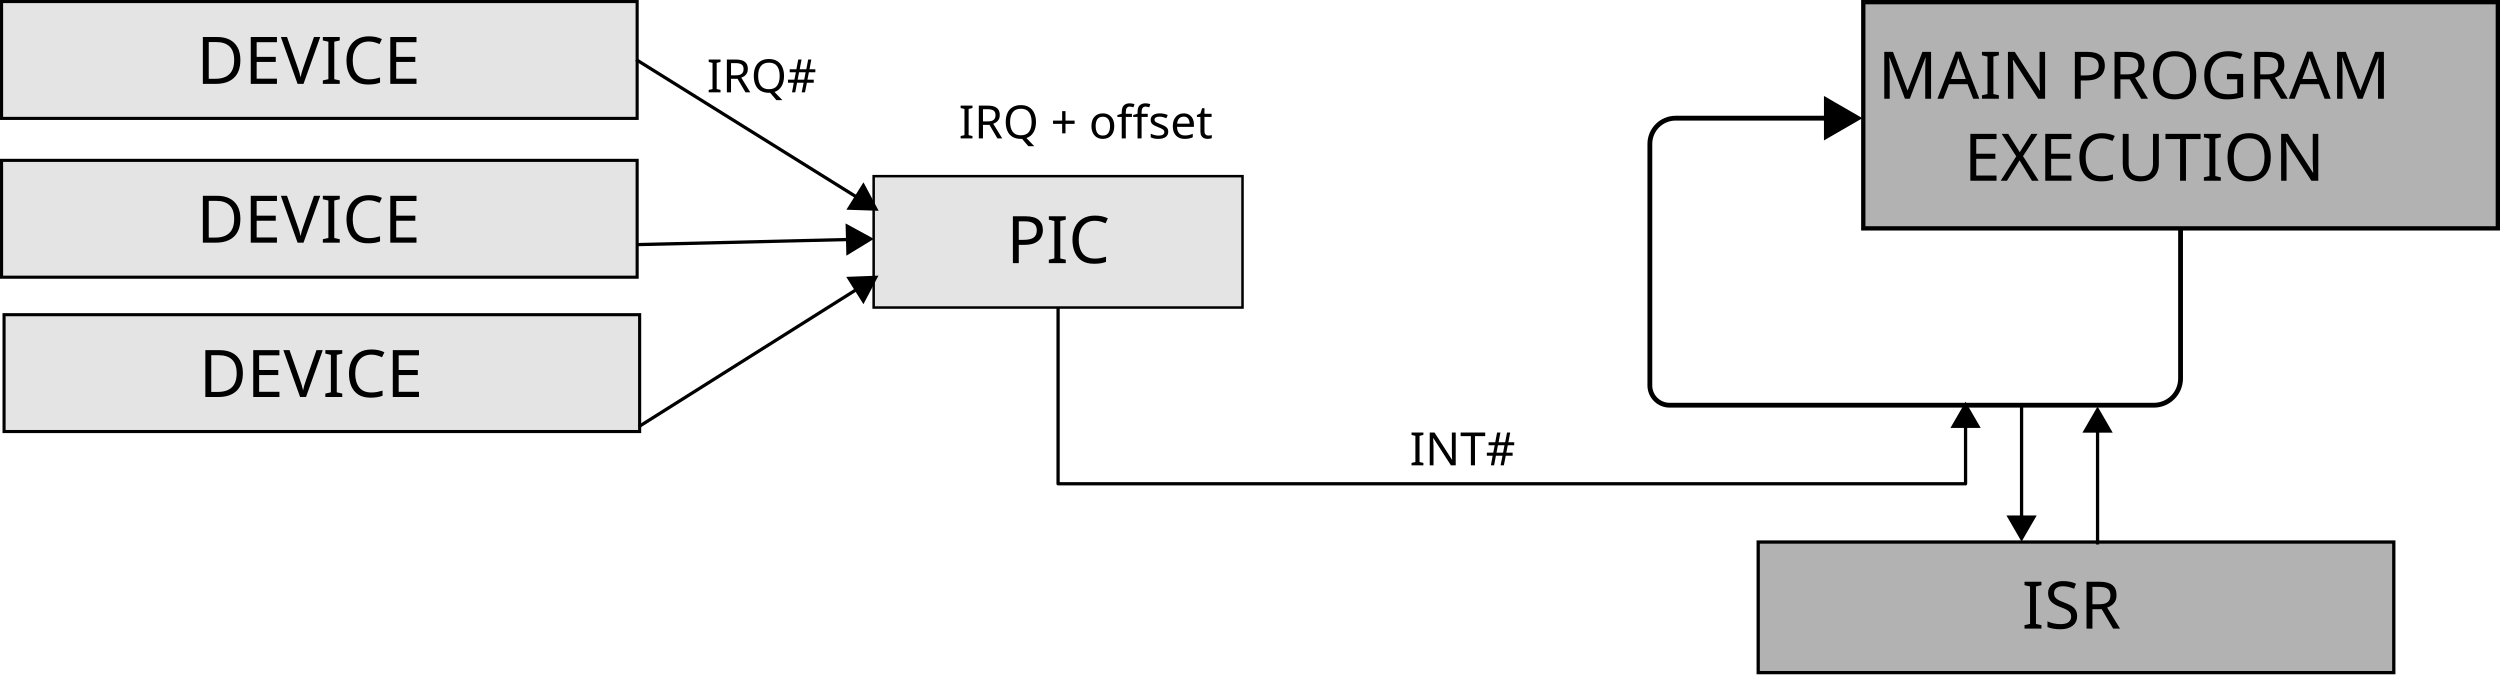
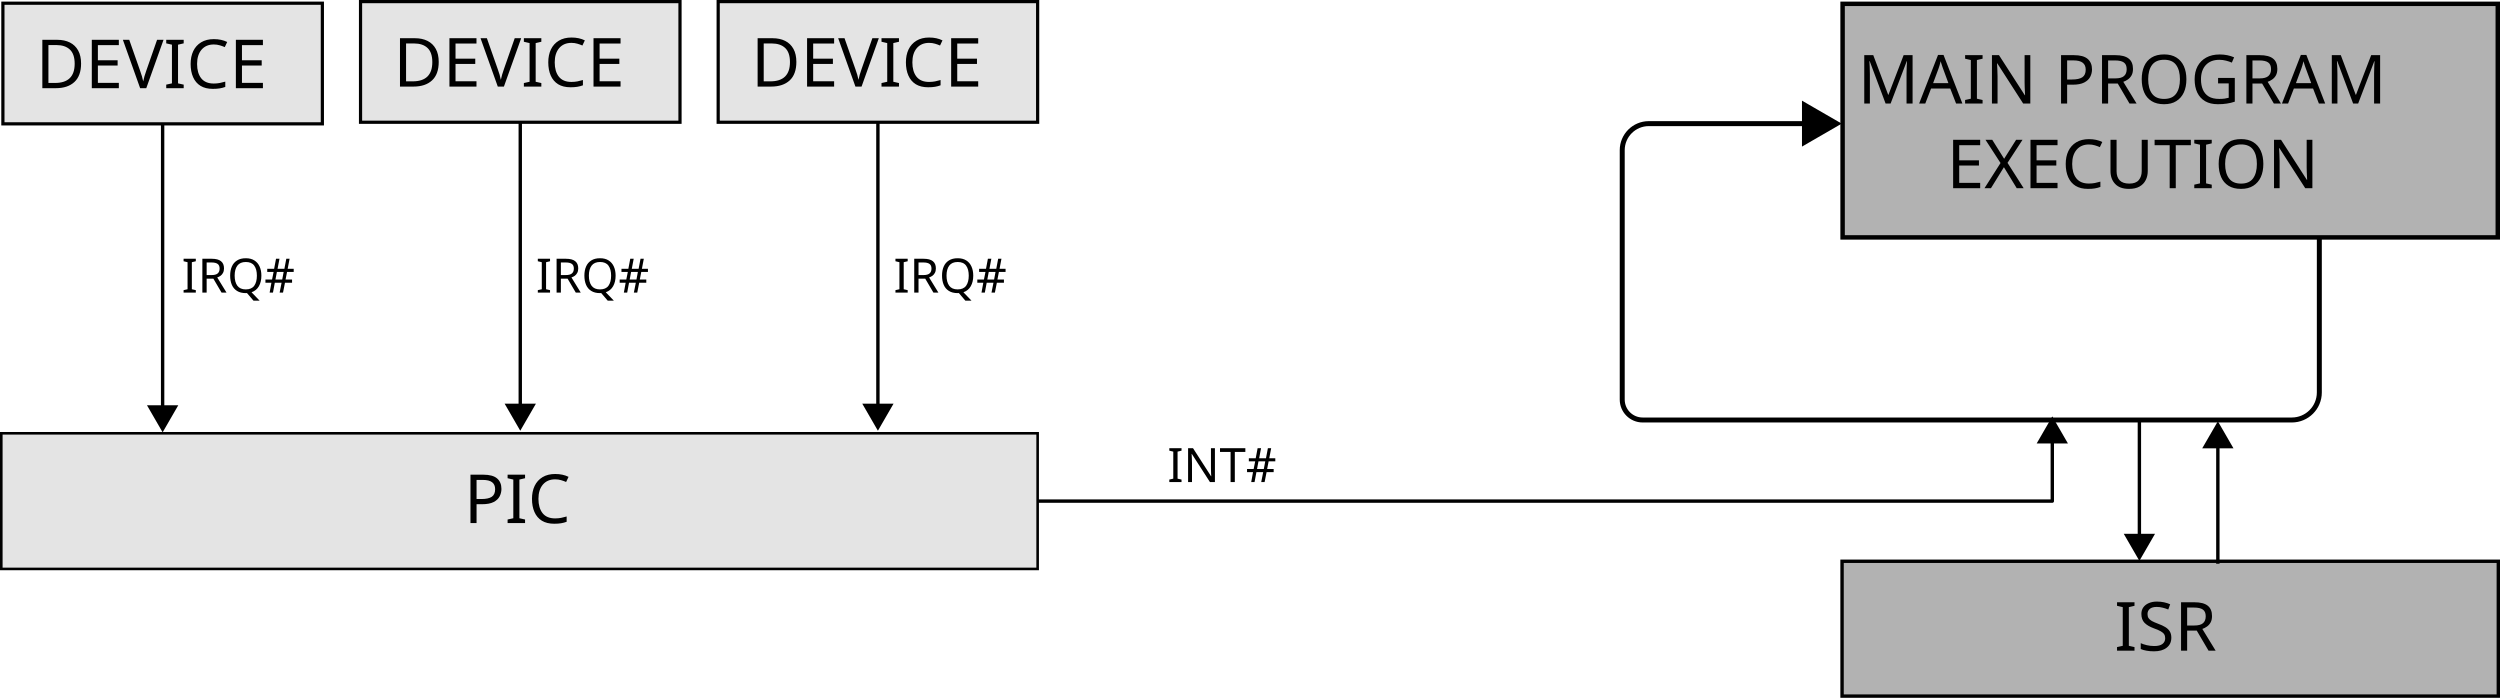
- <svg xmlns="http://www.w3.org/2000/svg" width="215.087mm" height="58.011mm" viewBox="0 0 762.118 205.552" id="svg2" version="1.1">
+ <svg xmlns="http://www.w3.org/2000/svg" width="208.315mm" height="58.145mm" viewBox="0 0 738.125 206.025" id="svg2" version="1.1">
  <defs id="defs4">
+     <marker style="overflow:visible" id="marker6" refX="0" refY="0" orient="auto-start-reverse" markerWidth="1.5" markerHeight="1.5" viewBox="0 0 1 1" preserveAspectRatio="xMidYMid">
+       <path transform="scale(0.5)" style="fill:context-stroke;fill-rule:evenodd;stroke:context-stroke;stroke-width:1pt" d="M 5.77,0 -2.88,5 V -5 Z" id="path6" />
+     </marker>
    <marker style="overflow:visible" id="Triangle" refX="0" refY="0" orient="auto-start-reverse" markerWidth="1.5" markerHeight="1.5" viewBox="0 0 1 1" preserveAspectRatio="xMidYMid">
      <path transform="scale(0.5)" style="fill:context-stroke;fill-rule:evenodd;stroke:context-stroke;stroke-width:1pt" d="M 5.77,0 -2.88,5 V -5 Z" id="path135" />
    </marker>
    <marker style="overflow:visible" id="marker4736" refX="0" refY="0" orient="auto">
      <path transform="scale(0.8)" style="fill:#000000;fill-opacity:1;fill-rule:evenodd;stroke:#000000;stroke-width:1pt;stroke-opacity:1" d="M 5.77,0 -2.88,5 V -5 Z" id="path4738" />
    </marker>
-     <marker orient="auto" refY="0" refX="0" id="marker4535" style="overflow:visible">
-       <path id="path4537" d="M 5.77,0 -2.88,5 V -5 Z" style="fill:#000000;fill-opacity:1;fill-rule:evenodd;stroke:#000000;stroke-width:1pt;stroke-opacity:1" transform="scale(0.8)" />
+     <marker style="overflow:visible" id="marker6-0" refX="0" refY="0" orient="auto-start-reverse" markerWidth="1.5" markerHeight="1.5" viewBox="0 0 1 1" preserveAspectRatio="xMidYMid">
+       <path transform="scale(0.5)" style="fill:context-stroke;fill-rule:evenodd;stroke:context-stroke;stroke-width:1pt" d="M 5.77,0 -2.88,5 V -5 Z" id="path6-6" />
    </marker>
-     <marker style="overflow:visible" id="marker4499" refX="0" refY="0" orient="auto">
-       <path transform="scale(0.8)" style="fill:#000000;fill-opacity:1;fill-rule:evenodd;stroke:#000000;stroke-width:1pt;stroke-opacity:1" d="M 5.77,0 -2.88,5 V -5 Z" id="path4501" />
-     </marker>
-     <marker orient="auto" refY="0" refX="0" id="TriangleOutL" style="overflow:visible">
-       <path id="path4357" d="M 5.77,0 -2.88,5 V -5 Z" style="fill:#000000;fill-opacity:1;fill-rule:evenodd;stroke:#000000;stroke-width:1pt;stroke-opacity:1" transform="scale(0.8)" />
+     <marker style="overflow:visible" id="marker6-0-1" refX="0" refY="0" orient="auto-start-reverse" markerWidth="1.5" markerHeight="1.5" viewBox="0 0 1 1" preserveAspectRatio="xMidYMid">
+       <path transform="scale(0.5)" style="fill:context-stroke;fill-rule:evenodd;stroke:context-stroke;stroke-width:1pt" d="M 5.77,0 -2.88,5 V -5 Z" id="path6-6-8" />
    </marker>
  </defs>
-   <g id="layer1" transform="translate(-23.06067,-52.67931)">
-     <rect style="fill:#e4e4e4;fill-opacity:1;stroke:#000000;stroke-width:0.946;stroke-linecap:butt;stroke-miterlimit:4;stroke-dasharray:none;stroke-dashoffset:0;stroke-opacity:1" id="rect4138" width="193.758" height="35.621" x="23.534" y="53.152" />
-     <text xml:space="preserve" style="font-style:normal;font-weight:normal;line-height:0%;font-family:sans-serif;letter-spacing:0px;word-spacing:0px;fill:#000000;fill-opacity:1;stroke:none;stroke-width:1px;stroke-linecap:butt;stroke-linejoin:miter;stroke-opacity:1" x="82.961" y="78.243" id="text4140">
-       <tspan style="font-size:20px;line-height:1.25;font-family:sans-serif" id="tspan4142" x="82.961" y="78.243">DEVICE</tspan>
+   <g id="layer1" transform="translate(-22.67865,-52.20636)">
+     <rect style="fill:#e4e4e4;fill-opacity:1;stroke:#000000;stroke-width:0.946;stroke-linecap:butt;stroke-miterlimit:4;stroke-dasharray:none;stroke-dashoffset:0;stroke-opacity:1" id="rect4138-24" width="94.321" height="35.621" x="23.534" y="53.152" />
+     <text xml:space="preserve" style="font-style:normal;font-weight:normal;line-height:0%;font-family:sans-serif;letter-spacing:0px;word-spacing:0px;fill:#000000;fill-opacity:1;stroke:none;stroke-width:1px;stroke-linecap:butt;stroke-linejoin:miter;stroke-opacity:1" x="33.243" y="78.243" id="text4140-0">
+       <tspan style="font-size:20px;line-height:1.25;font-family:sans-serif" id="tspan4142-6" x="33.243" y="78.243">DEVICE</tspan>
    </text>
-     <rect style="fill:#e4e4e4;fill-opacity:1;stroke:#000000;stroke-width:0.946;stroke-linecap:butt;stroke-miterlimit:4;stroke-dasharray:none;stroke-dashoffset:0;stroke-opacity:1" id="rect4138-2" width="193.758" height="35.621" x="23.534" y="101.564" />
-     <text xml:space="preserve" style="font-style:normal;font-weight:normal;line-height:0%;font-family:sans-serif;letter-spacing:0px;word-spacing:0px;fill:#000000;fill-opacity:1;stroke:none;stroke-width:1px;stroke-linecap:butt;stroke-linejoin:miter;stroke-opacity:1" x="82.961" y="126.655" id="text4140-8">
-       <tspan style="font-size:20px;line-height:1.25;font-family:sans-serif" id="tspan4142-3" x="82.961" y="126.655">DEVICE</tspan>
+     <rect style="fill:#e4e4e4;fill-opacity:1;stroke:#000000;stroke-width:0.946;stroke-linecap:butt;stroke-miterlimit:4;stroke-dasharray:none;stroke-dashoffset:0;stroke-opacity:1" id="rect4138-24-1" width="94.321" height="35.621" x="129.127" y="52.679" />
+     <text xml:space="preserve" style="font-style:normal;font-weight:normal;line-height:0%;font-family:sans-serif;letter-spacing:0px;word-spacing:0px;fill:#000000;fill-opacity:1;stroke:none;stroke-width:1px;stroke-linecap:butt;stroke-linejoin:miter;stroke-opacity:1" x="138.837" y="77.77" id="text4140-0-2">
+       <tspan style="font-size:20px;line-height:1.25;font-family:sans-serif" id="tspan4142-6-7" x="138.837" y="77.77">DEVICE</tspan>
    </text>
-     <rect style="fill:#e4e4e4;fill-opacity:1;stroke:#000000;stroke-width:0.946;stroke-linecap:butt;stroke-miterlimit:4;stroke-dasharray:none;stroke-dashoffset:0;stroke-opacity:1" id="rect4138-24" width="193.758" height="35.621" x="24.296" y="148.613" />
-     <text xml:space="preserve" style="font-style:normal;font-weight:normal;line-height:0%;font-family:sans-serif;letter-spacing:0px;word-spacing:0px;fill:#000000;fill-opacity:1;stroke:none;stroke-width:1px;stroke-linecap:butt;stroke-linejoin:miter;stroke-opacity:1" x="83.723" y="173.703" id="text4140-0">
-       <tspan style="font-size:20px;line-height:1.25;font-family:sans-serif" id="tspan4142-6" x="83.723" y="173.703">DEVICE</tspan>
+     <rect style="fill:#e4e4e4;fill-opacity:1;stroke:#000000;stroke-width:0.946;stroke-linecap:butt;stroke-miterlimit:4;stroke-dasharray:none;stroke-dashoffset:0;stroke-opacity:1" id="rect4138-24-9" width="94.321" height="35.621" x="234.721" y="52.679" />
+     <text xml:space="preserve" style="font-style:normal;font-weight:normal;line-height:0%;font-family:sans-serif;letter-spacing:0px;word-spacing:0px;fill:#000000;fill-opacity:1;stroke:none;stroke-width:1px;stroke-linecap:butt;stroke-linejoin:miter;stroke-opacity:1" x="244.43" y="77.77" id="text4140-0-3">
+       <tspan style="font-size:20px;line-height:1.25;font-family:sans-serif" id="tspan4142-6-6" x="244.43" y="77.77">DEVICE</tspan>
    </text>
-     <rect style="fill:#e4e4e4;fill-opacity:1;stroke:#000000;stroke-width:0.764;stroke-linecap:butt;stroke-miterlimit:4;stroke-dasharray:none;stroke-dashoffset:0;stroke-opacity:1" id="rect4138-22" width="112.448" height="40.049" x="289.39" y="106.382" />
-     <text xml:space="preserve" style="font-style:normal;font-weight:normal;line-height:0%;font-family:sans-serif;letter-spacing:0px;word-spacing:0px;fill:#000000;fill-opacity:1;stroke:none;stroke-width:1px;stroke-linecap:butt;stroke-linejoin:miter;stroke-opacity:1" x="329.898" y="132.886" id="text4140-9">
-       <tspan id="tspan4142-5" x="329.898" y="132.886" style="font-size:20px;line-height:1.25;font-family:sans-serif">PIC</tspan>
+     <rect style="fill:#e4e4e4;fill-opacity:1;stroke:#000000;stroke-width:0.764;stroke-linecap:butt;stroke-miterlimit:4;stroke-dasharray:none;stroke-dashoffset:0;stroke-opacity:1" id="rect4138-22" width="305.981" height="40.049" x="23.061" y="180.135" />
+     <text xml:space="preserve" style="font-style:normal;font-weight:normal;line-height:0%;font-family:sans-serif;letter-spacing:0px;word-spacing:0px;fill:#000000;fill-opacity:1;stroke:none;stroke-width:1px;stroke-linecap:butt;stroke-linejoin:miter;stroke-opacity:1" x="159.65" y="206.639" id="text4140-9">
+       <tspan id="tspan4142-5" x="159.65" y="206.639" style="font-size:20px;line-height:1.25;font-family:sans-serif">PIC</tspan>
    </text>
-     <path style="fill:none;fill-rule:evenodd;stroke:#000000;stroke-width:1;stroke-linecap:butt;stroke-linejoin:miter;stroke-miterlimit:4;stroke-dasharray:none;stroke-opacity:1;marker-end:url(#TriangleOutL)" d="m 217.006,70.865 69.083,43.066" id="path4209" />
-     <path style="fill:none;fill-rule:evenodd;stroke:#000000;stroke-width:1;stroke-linecap:butt;stroke-linejoin:miter;stroke-miterlimit:4;stroke-dasharray:none;stroke-opacity:1;marker-end:url(#marker4499)" d="m 217.437,127.245 66.349,-1.605" id="path4491" />
-     <path style="fill:none;fill-rule:evenodd;stroke:#000000;stroke-width:1;stroke-linecap:butt;stroke-linejoin:miter;stroke-miterlimit:4;stroke-dasharray:none;stroke-opacity:1;marker-end:url(#marker4535)" d="m 217.81,182.731 68.244,-42.996" id="path4527" />
-     <text xml:space="preserve" style="font-style:normal;font-weight:normal;line-height:0%;font-family:sans-serif;letter-spacing:0px;word-spacing:0px;fill:#000000;fill-opacity:1;stroke:none;stroke-width:1px;stroke-linecap:butt;stroke-linejoin:miter;stroke-opacity:1" x="238.539" y="80.831" id="text4776">
-       <tspan id="tspan4778" x="238.539" y="80.831" style="font-size:14px;line-height:1.25;font-family:sans-serif">IRQ#</tspan>
+     <text xml:space="preserve" style="font-style:normal;font-weight:normal;line-height:0%;font-family:sans-serif;letter-spacing:0px;word-spacing:0px;fill:#000000;fill-opacity:1;stroke:none;stroke-width:1px;stroke-linecap:butt;stroke-linejoin:miter;stroke-opacity:1" x="76.319" y="138.607" id="text4776">
+       <tspan id="tspan4778" x="76.319" y="138.607" style="font-size:14px;line-height:1.25;font-family:sans-serif">IRQ#</tspan>
    </text>
-     <text xml:space="preserve" style="font-style:normal;font-weight:normal;line-height:0%;font-family:sans-serif;letter-spacing:0px;word-spacing:0px;fill:#000000;fill-opacity:1;stroke:none;stroke-width:1px;stroke-linecap:butt;stroke-linejoin:miter;stroke-opacity:1" x="315.345" y="94.88" id="text4776-9">
-       <tspan id="tspan4778-1" x="315.345" y="94.88" style="font-size:14px;line-height:1.25;font-family:sans-serif">IRQ + offset</tspan>
+     <text xml:space="preserve" style="font-style:normal;font-weight:normal;line-height:0%;font-family:sans-serif;letter-spacing:0px;word-spacing:0px;fill:#000000;fill-opacity:1;stroke:none;stroke-width:1px;stroke-linecap:butt;stroke-linejoin:miter;stroke-opacity:1" x="180.906" y="138.607" id="text4776-0">
+       <tspan id="tspan4778-2" x="180.906" y="138.607" style="font-size:14px;line-height:1.25;font-family:sans-serif">IRQ#</tspan>
    </text>
-     <text xml:space="preserve" style="font-style:normal;font-weight:normal;line-height:0%;font-family:sans-serif;letter-spacing:0px;word-spacing:0px;fill:#000000;fill-opacity:1;stroke:none;stroke-width:1px;stroke-linecap:butt;stroke-linejoin:miter;stroke-opacity:1" x="452.803" y="194.534" id="text4776-4">
-       <tspan x="452.803" y="194.534" id="tspan4816" style="font-size:14px;line-height:1.25;font-family:sans-serif">INT#</tspan>
+     <text xml:space="preserve" style="font-style:normal;font-weight:normal;line-height:0%;font-family:sans-serif;letter-spacing:0px;word-spacing:0px;fill:#000000;fill-opacity:1;stroke:none;stroke-width:1px;stroke-linecap:butt;stroke-linejoin:miter;stroke-opacity:1" x="286.499" y="138.607" id="text4776-7">
+       <tspan id="tspan4778-5" x="286.499" y="138.607" style="font-size:14px;line-height:1.25;font-family:sans-serif">IRQ#</tspan>
    </text>
-     <g id="g2" transform="translate(72.57688,-40.36186)">
+     <text xml:space="preserve" style="font-style:normal;font-weight:normal;line-height:0%;font-family:sans-serif;letter-spacing:0px;word-spacing:0px;fill:#000000;fill-opacity:1;stroke:none;stroke-width:1px;stroke-linecap:butt;stroke-linejoin:miter;stroke-opacity:1" x="367.354" y="194.534" id="text4776-4">
+       <tspan x="367.354" y="194.534" id="tspan4816" style="font-size:14px;line-height:1.25;font-family:sans-serif">INT#</tspan>
+     </text>
+     <g id="g2" transform="translate(80.07688,-40.36186)">
      <rect style="fill:#b2b2b2;fill-opacity:1;stroke:#000000;stroke-width:1;stroke-linecap:butt;stroke-miterlimit:4;stroke-dasharray:none;stroke-dashoffset:0;stroke-opacity:1" id="rect4138-0-6" width="193.758" height="39.813" x="486.47" y="258.28" />
      <text xml:space="preserve" style="font-style:normal;font-weight:normal;line-height:0%;font-family:sans-serif;letter-spacing:0px;word-spacing:0px;fill:#000000;fill-opacity:1;stroke:none;stroke-width:1px;stroke-linecap:butt;stroke-linejoin:miter;stroke-opacity:1" x="566.86" y="284.667" id="text4140-94-7">
        <tspan style="font-size:20px;line-height:1.25;font-family:sans-serif" id="tspan4142-0-5" x="566.86" y="284.667">ISR</tspan>
      </text>
    </g>
-     <g id="g1" transform="translate(560.6914,-196.9819)">
+     <g id="g1" transform="translate(536.3164,-196.9819)">
      <rect style="fill:#b2b2b2;fill-opacity:1;stroke:#000000;stroke-width:1.315;stroke-linecap:butt;stroke-miterlimit:4;stroke-dasharray:none;stroke-dashoffset:0;stroke-opacity:1" id="rect4138-0-6-2" width="193.443" height="68.962" x="30.388" y="250.319" />
      <text xml:space="preserve" style="font-style:normal;font-weight:normal;line-height:0%;font-family:sans-serif;text-align:center;letter-spacing:0px;word-spacing:0px;text-anchor:middle;fill:#000000;fill-opacity:1;stroke:none;stroke-width:1px;stroke-linecap:butt;stroke-linejoin:miter;stroke-opacity:1" x="126.977" y="279.756" id="text4140-94-7-1">
        <tspan style="font-size:20px;line-height:1.25;font-family:sans-serif" x="126.977" y="279.756" id="tspan1">MAIN PROGRAM</tspan>
        <tspan style="font-size:20px;line-height:1.25;font-family:sans-serif" x="126.977" y="304.756" id="tspan4">EXECUTION</tspan>
      </text>
    </g>
-     <path style="fill:none;fill-opacity:1;stroke:#000000;stroke-width:1.469;stroke-linejoin:round;stroke-dasharray:none;marker-end:url(#Triangle)" d="m 121.202,295.843 v 45.781 a 8.129,8.129 135 0 1 -8.129,8.129 H -34.556 a 6.027,6.027 45 0 1 -6.027,-6.027 v -73.63 a 7.846,7.846 135 0 1 7.846,-7.846 h 49.134" id="path2" transform="translate(566.5987,-173.5444)" />
-     <path style="fill:none;fill-opacity:1;stroke:#000000;stroke-width:1;stroke-linejoin:round;stroke-dasharray:none;marker-end:url(#Triangle)" d="m 345.614,146.43 v 53.729 l 276.645,0 v -19.681" id="path3" />
-     <path style="fill:none;fill-opacity:1;stroke:#000000;stroke-width:1;stroke-linejoin:round;stroke-dasharray:none;marker-end:url(#Triangle)" d="m 639.333,176.208 v 36.265" id="path4" />
-     <path style="fill:none;fill-opacity:1;stroke:#000000;stroke-width:1;stroke-linejoin:round;stroke-dasharray:none;marker-start:url(#Triangle)" d="m 662.5,181.915 0,36.738" id="path4-5" />
+     <path style="fill:none;fill-opacity:1;stroke:#000000;stroke-width:1.469;stroke-linejoin:round;stroke-dasharray:none;marker-end:url(#Triangle)" d="m 165.238,295.843 0,45.781 a 8.129,8.129 135 0 1 -8.129,8.129 H -34.556 a 6.027,6.027 45 0 1 -6.027,-6.027 v -73.63 a 7.846,7.846 135 0 1 7.846,-7.846 h 49.134" id="path2" transform="translate(542.2237,-173.5444)" />
+     <path style="fill:none;fill-opacity:1;stroke:#000000;stroke-width:1;stroke-linejoin:round;stroke-dasharray:none;marker-end:url(#Triangle)" d="M 329.042,200.159 H 628.621 V 180.479" id="path3" />
+     <path style="fill:none;fill-opacity:1;stroke:#000000;stroke-width:1;stroke-linejoin:round;stroke-dasharray:none;marker-end:url(#Triangle)" d="m 654.333,176.208 v 36.265" id="path4" />
+     <path style="fill:none;fill-opacity:1;stroke:#000000;stroke-width:1;stroke-linejoin:round;stroke-dasharray:none;marker-start:url(#Triangle)" d="m 677.5,181.915 v 36.738" id="path4-5" />
+     <path style="fill:none;stroke:#000000;stroke-width:1;stroke-linejoin:round;stroke-dasharray:none;marker-end:url(#marker6)" d="M 70.694,88.773 V 174.527" id="path5" />
+     <path style="fill:none;stroke:#000000;stroke-width:1;stroke-linejoin:round;stroke-dasharray:none;marker-end:url(#marker6-0)" d="M 176.288,88.3 V 174.054" id="path5-6" />
+     <path style="fill:none;stroke:#000000;stroke-width:1;stroke-linejoin:round;stroke-dasharray:none;marker-end:url(#marker6-0-1)" d="M 281.881,88.3 V 174.054" id="path5-6-9" />
  </g>
</svg>
